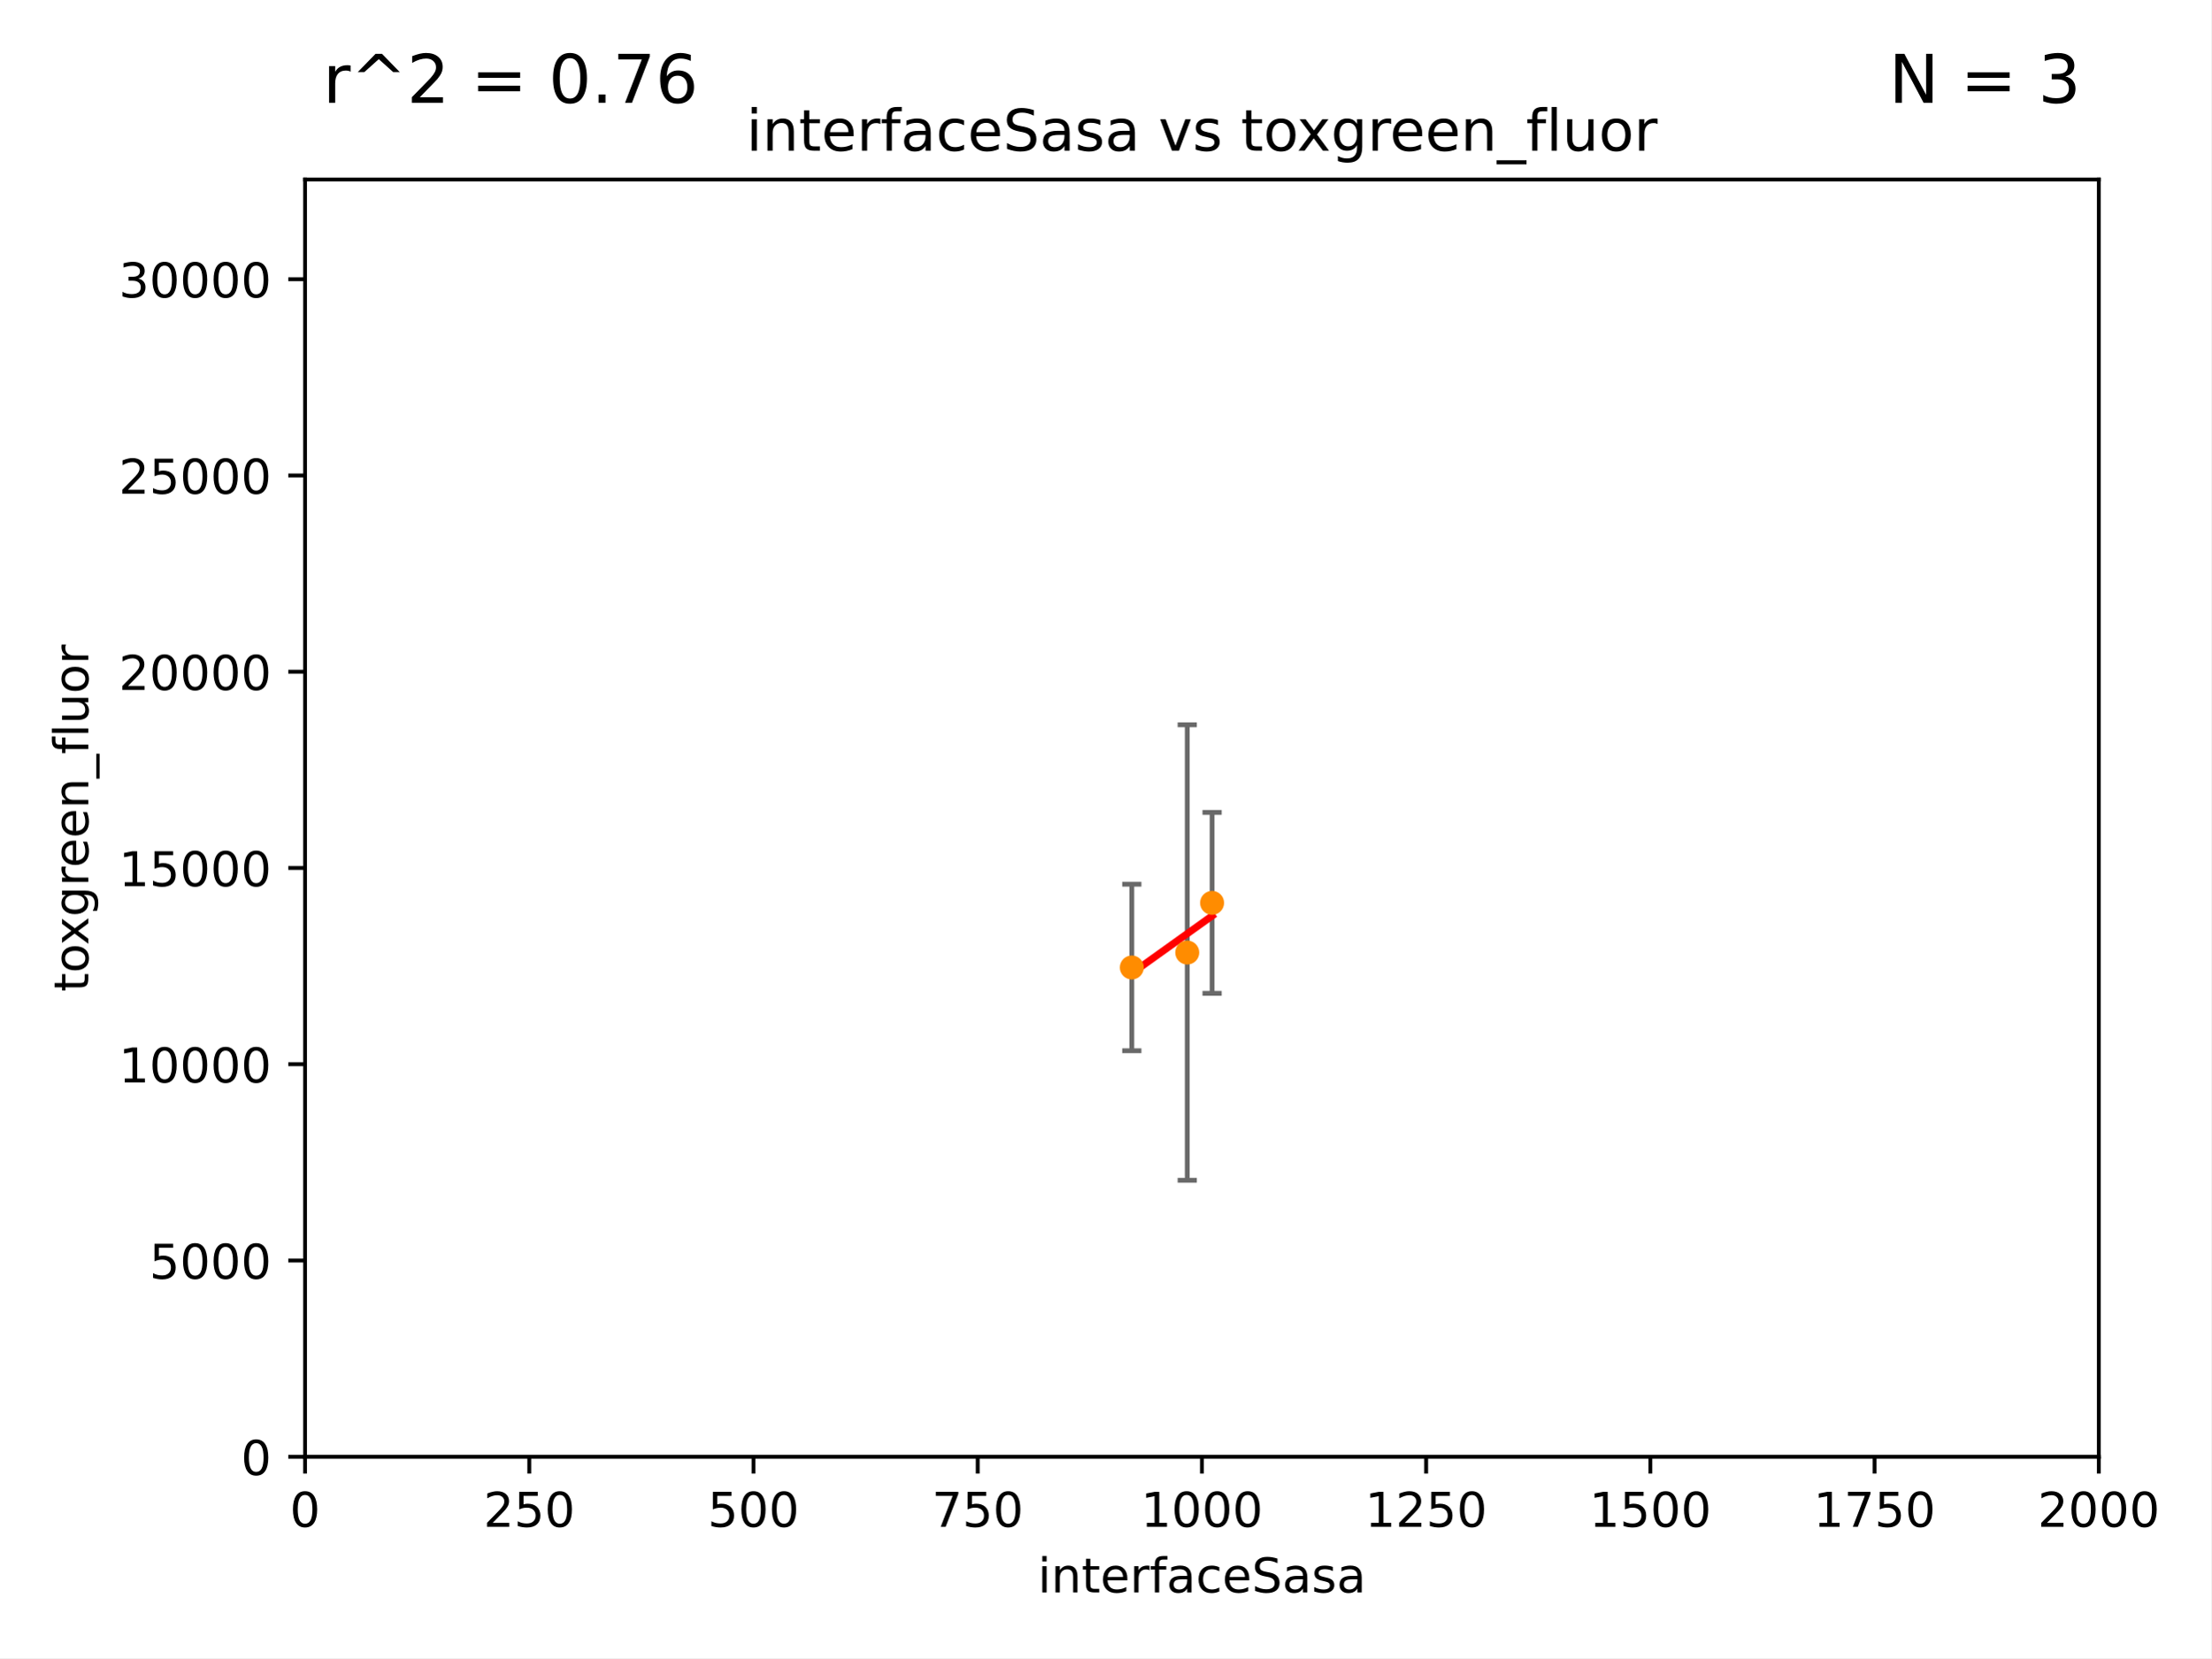
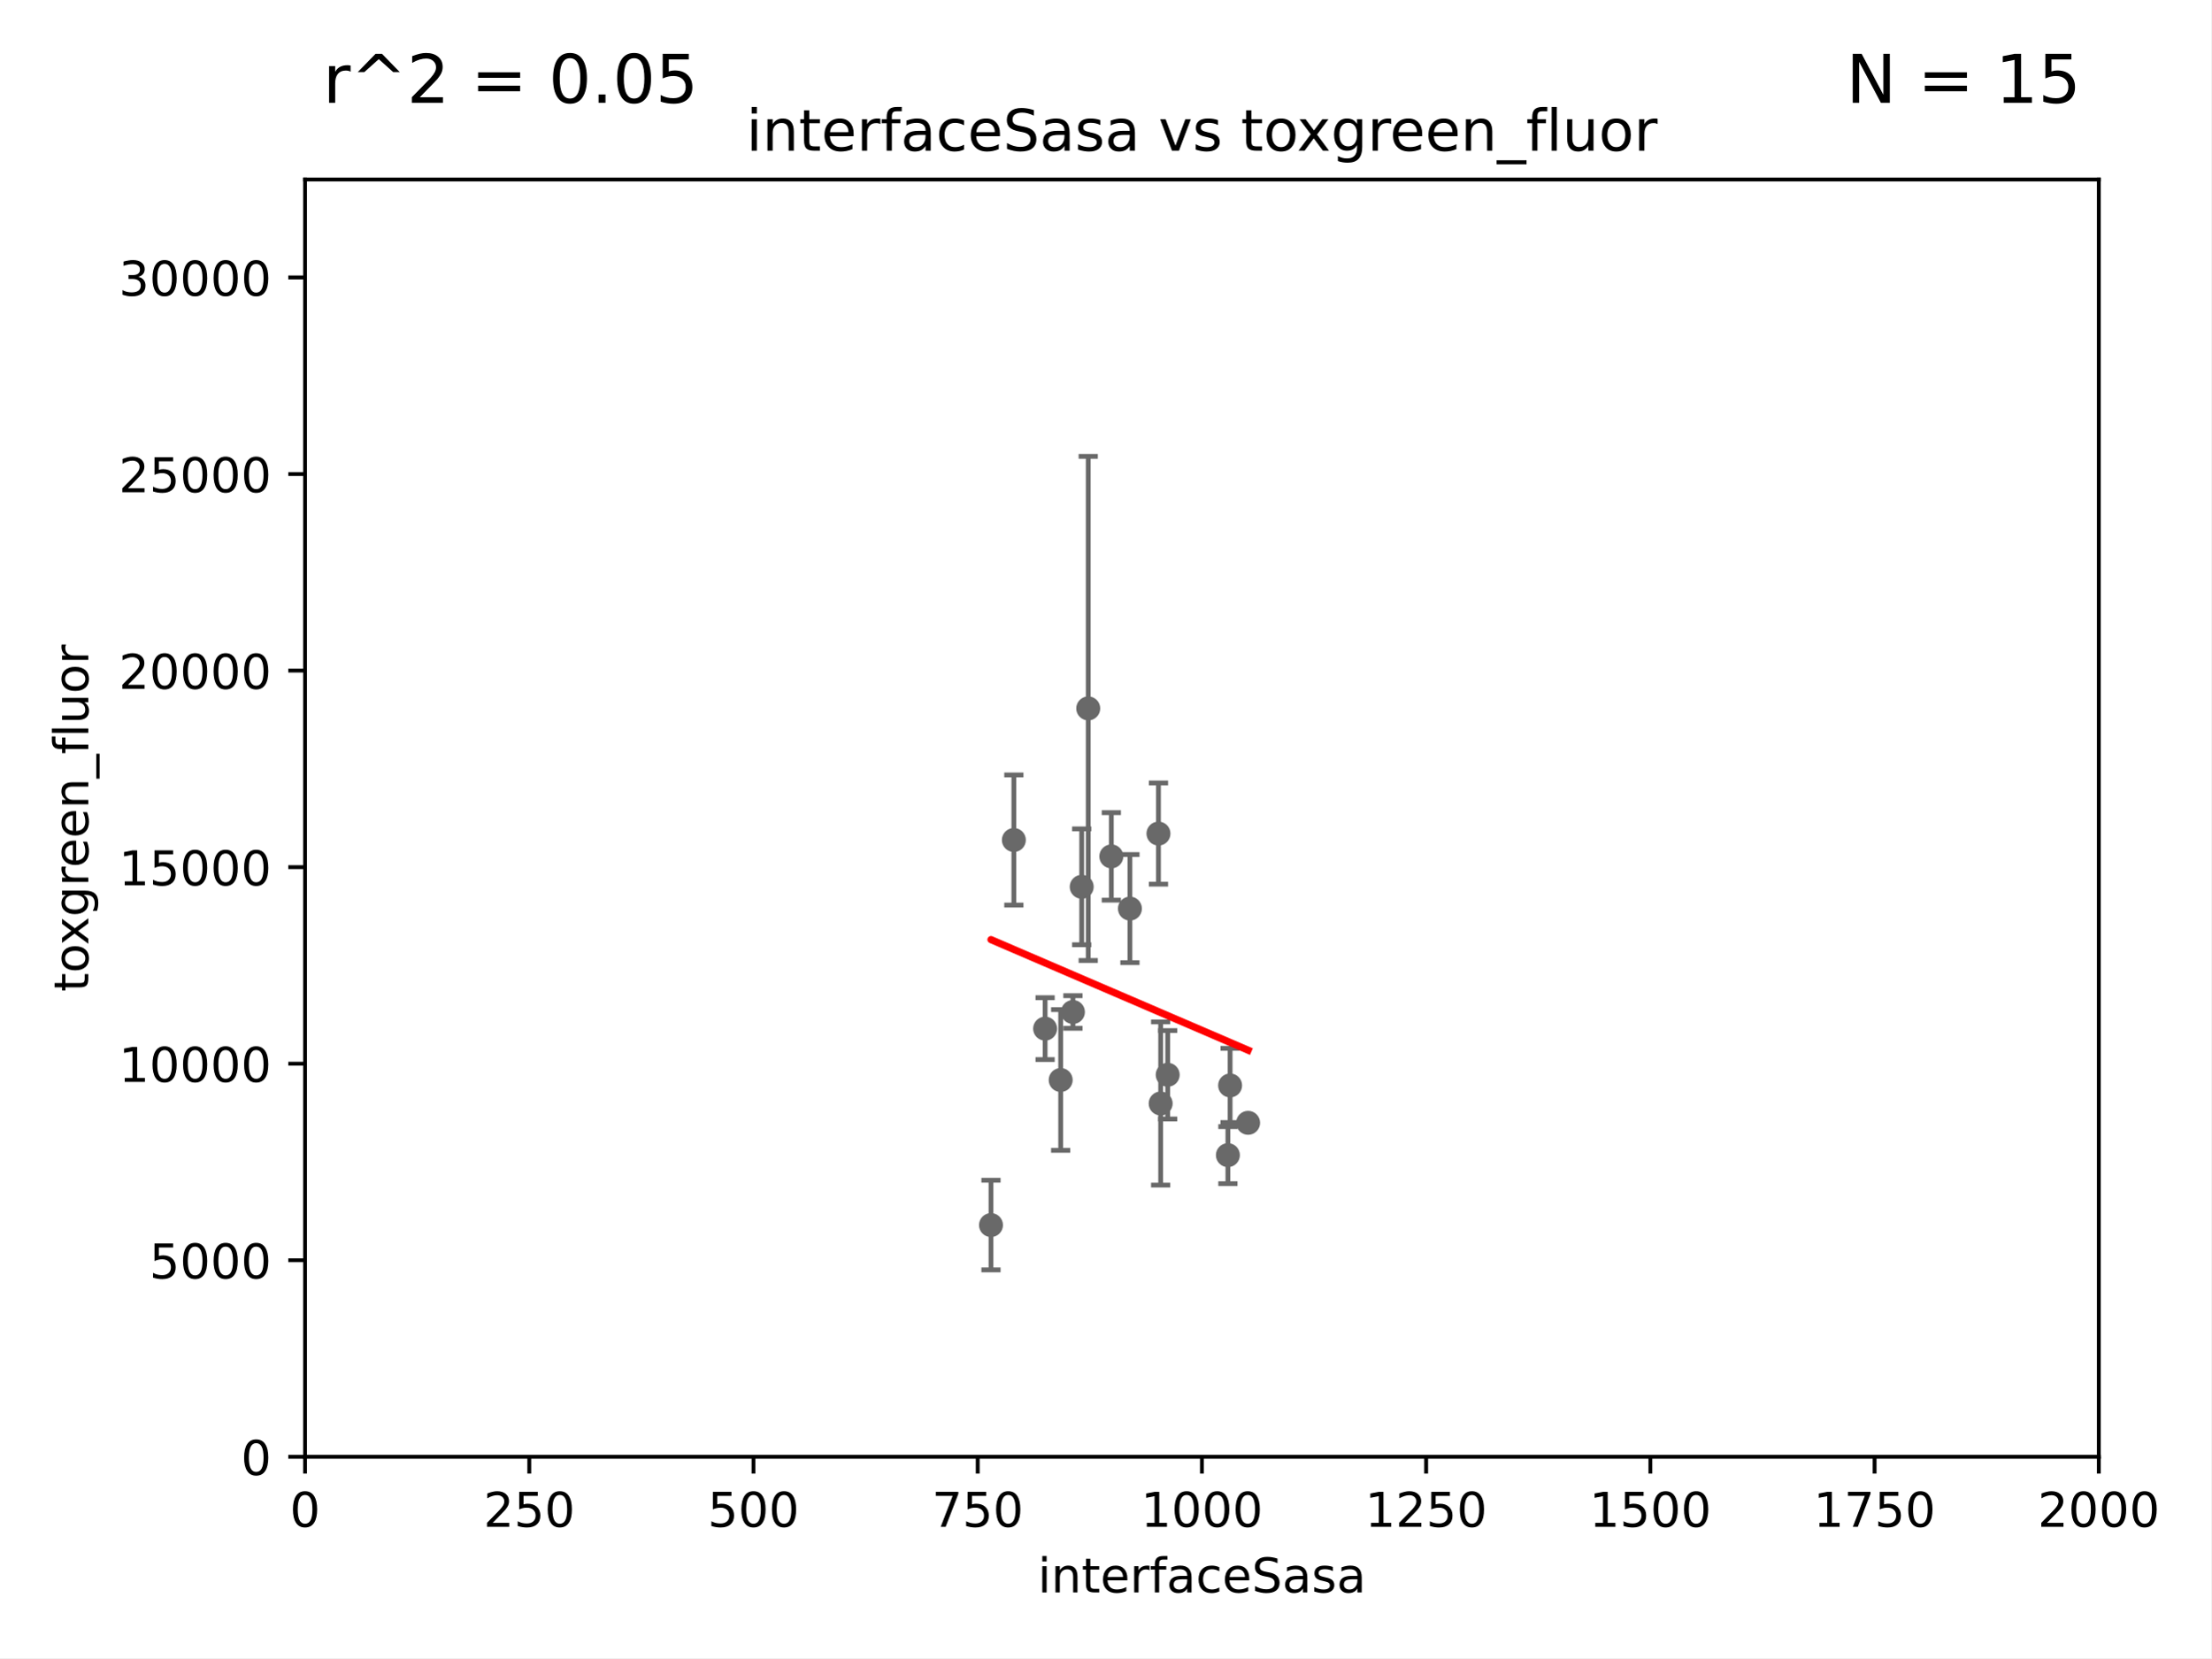
<svg xmlns="http://www.w3.org/2000/svg" xmlns:xlink="http://www.w3.org/1999/xlink" width="460.8pt" height="345.6pt" viewBox="0 0 460.8 345.6" version="1.1">
  <defs>
    <style type="text/css">*{stroke-linejoin: round; stroke-linecap: butt}</style>
  </defs>
  <g id="figure_1">
    <g id="patch_1">
      <path d="M 0 345.6  L 460.8 345.6  L 460.8 0  L 0 0  z " style="fill: #ffffff" />
    </g>
    <g id="axes_1">
      <g id="patch_2">
        <path d="M 63.571 303.64  L 437.4 303.64  L 437.4 37.411  L 63.571 37.411  z " style="fill: #ffffff" />
      </g>
      <g id="PathCollection_1">
        <defs>
-           <path id="mfcb3e32de2" d="M 0 1.118  C 0.297 1.118 0.581 1 0.791 0.791  C 1 0.581 1.118 0.297 1.118 0  C 1.118 -0.297 1 -0.581 0.791 -0.791  C 0.581 -1 0.297 -1.118 0 -1.118  C -0.297 -1.118 -0.581 -1 -0.791 -0.791  C -1 -0.581 -1.118 -0.297 -1.118 0  C -1.118 0.297 -1 0.581 -0.791 0.791  C -0.581 1 -0.297 1.118 0 1.118  z " style="stroke: #ff8c00" />
+           <path id="mabcf4d6fd7" d="M 0 1.118  C 0.297 1.118 0.581 1 0.791 0.791  C 1 0.581 1.118 0.297 1.118 0  C 1.118 -0.297 1 -0.581 0.791 -0.791  C 0.581 -1 0.297 -1.118 0 -1.118  C -0.297 -1.118 -0.581 -1 -0.791 -0.791  C -1 -0.581 -1.118 -0.297 -1.118 0  C -1.118 0.297 -1 0.581 -0.791 0.791  C -0.581 1 -0.297 1.118 0 1.118  z " style="stroke: #696969" />
        </defs>
-         <g clip-path="url(#pc0e31a2a3d)">
-           <use xlink:href="#mfcb3e32de2" x="252.601" y="188.186" style="fill: #ff8c00; stroke: #ff8c00" />
-           <use xlink:href="#mfcb3e32de2" x="235.873" y="201.654" style="fill: #ff8c00; stroke: #ff8c00" />
-           <use xlink:href="#mfcb3e32de2" x="247.424" y="198.54" style="fill: #ff8c00; stroke: #ff8c00" />
+         <g clip-path="url(#p87ef9374b9)">
+           <use xlink:href="#mabcf4d6fd7" x="260.108" y="234.031" style="fill: #696969; stroke: #696969" />
+           <use xlink:href="#mabcf4d6fd7" x="231.602" y="178.498" style="fill: #696969; stroke: #696969" />
+           <use xlink:href="#mabcf4d6fd7" x="225.43" y="184.838" style="fill: #696969; stroke: #696969" />
+           <use xlink:href="#mabcf4d6fd7" x="241.426" y="173.744" style="fill: #696969; stroke: #696969" />
+           <use xlink:href="#mabcf4d6fd7" x="226.79" y="147.654" style="fill: #696969; stroke: #696969" />
+           <use xlink:href="#mabcf4d6fd7" x="235.478" y="189.379" style="fill: #696969; stroke: #696969" />
+           <use xlink:href="#mabcf4d6fd7" x="255.897" y="240.767" style="fill: #696969; stroke: #696969" />
+           <use xlink:href="#mabcf4d6fd7" x="256.358" y="226.239" style="fill: #696969; stroke: #696969" />
+           <use xlink:href="#mabcf4d6fd7" x="217.804" y="214.4" style="fill: #696969; stroke: #696969" />
+           <use xlink:href="#mabcf4d6fd7" x="223.598" y="210.934" style="fill: #696969; stroke: #696969" />
+           <use xlink:href="#mabcf4d6fd7" x="211.29" y="175.082" style="fill: #696969; stroke: #696969" />
+           <use xlink:href="#mabcf4d6fd7" x="241.884" y="230.002" style="fill: #696969; stroke: #696969" />
+           <use xlink:href="#mabcf4d6fd7" x="221.047" y="225.105" style="fill: #696969; stroke: #696969" />
+           <use xlink:href="#mabcf4d6fd7" x="206.523" y="255.342" style="fill: #696969; stroke: #696969" />
+           <use xlink:href="#mabcf4d6fd7" x="243.351" y="224.019" style="fill: #696969; stroke: #696969" />
        </g>
      </g>
      <g id="matplotlib.axis_1">
        <g id="xtick_1">
          <g id="line2d_1">
            <defs>
-               <path id="m5343b40ef2" d="M 0 0  L 0 3.5  " style="stroke: #000000; stroke-width: 0.8" />
+               <path id="m2925cf6403" d="M 0 0  L 0 3.5  " style="stroke: #000000; stroke-width: 0.8" />
            </defs>
            <g>
-               <use xlink:href="#m5343b40ef2" x="63.571" y="303.64" style="stroke: #000000; stroke-width: 0.8" />
+               <use xlink:href="#m2925cf6403" x="63.571" y="303.64" style="stroke: #000000; stroke-width: 0.8" />
            </g>
          </g>
          <g id="text_1">
            <g transform="translate(60.39 318.2384)scale(0.1 -0.1)">
              <defs>
                <path id="DejaVuSans-30" d="M 2034 4250  Q 1547 4250 1301 3770  Q 1056 3291 1056 2328  Q 1056 1369 1301 889  Q 1547 409 2034 409  Q 2525 409 2770 889  Q 3016 1369 3016 2328  Q 3016 3291 2770 3770  Q 2525 4250 2034 4250  z M 2034 4750  Q 2819 4750 3233 4129  Q 3647 3509 3647 2328  Q 3647 1150 3233 529  Q 2819 -91 2034 -91  Q 1250 -91 836 529  Q 422 1150 422 2328  Q 422 3509 836 4129  Q 1250 4750 2034 4750  z " transform="scale(0.015625)" />
              </defs>
              <use xlink:href="#DejaVuSans-30" />
            </g>
          </g>
        </g>
        <g id="xtick_2">
          <g id="line2d_2">
            <g>
-               <use xlink:href="#m5343b40ef2" x="110.3" y="303.64" style="stroke: #000000; stroke-width: 0.8" />
+               <use xlink:href="#m2925cf6403" x="110.3" y="303.64" style="stroke: #000000; stroke-width: 0.8" />
            </g>
          </g>
          <g id="text_2">
            <g transform="translate(100.7561 318.2384)scale(0.1 -0.1)">
              <defs>
                <path id="DejaVuSans-32" d="M 1228 531  L 3431 531  L 3431 0  L 469 0  L 469 531  Q 828 903 1448 1529  Q 2069 2156 2228 2338  Q 2531 2678 2651 2914  Q 2772 3150 2772 3378  Q 2772 3750 2511 3984  Q 2250 4219 1831 4219  Q 1534 4219 1204 4116  Q 875 4013 500 3803  L 500 4441  Q 881 4594 1212 4672  Q 1544 4750 1819 4750  Q 2544 4750 2975 4387  Q 3406 4025 3406 3419  Q 3406 3131 3298 2873  Q 3191 2616 2906 2266  Q 2828 2175 2409 1742  Q 1991 1309 1228 531  z " transform="scale(0.015625)" />
                <path id="DejaVuSans-35" d="M 691 4666  L 3169 4666  L 3169 4134  L 1269 4134  L 1269 2991  Q 1406 3038 1543 3061  Q 1681 3084 1819 3084  Q 2600 3084 3056 2656  Q 3513 2228 3513 1497  Q 3513 744 3044 326  Q 2575 -91 1722 -91  Q 1428 -91 1123 -41  Q 819 9 494 109  L 494 744  Q 775 591 1075 516  Q 1375 441 1709 441  Q 2250 441 2565 725  Q 2881 1009 2881 1497  Q 2881 1984 2565 2268  Q 2250 2553 1709 2553  Q 1456 2553 1204 2497  Q 953 2441 691 2322  L 691 4666  z " transform="scale(0.015625)" />
              </defs>
              <use xlink:href="#DejaVuSans-32" />
              <use xlink:href="#DejaVuSans-35" x="63.623" />
              <use xlink:href="#DejaVuSans-30" x="127.246" />
            </g>
          </g>
        </g>
        <g id="xtick_3">
          <g id="line2d_3">
            <g>
-               <use xlink:href="#m5343b40ef2" x="157.028" y="303.64" style="stroke: #000000; stroke-width: 0.8" />
+               <use xlink:href="#m2925cf6403" x="157.028" y="303.64" style="stroke: #000000; stroke-width: 0.8" />
            </g>
          </g>
          <g id="text_3">
            <g transform="translate(147.4847 318.2384)scale(0.1 -0.1)">
              <use xlink:href="#DejaVuSans-35" />
              <use xlink:href="#DejaVuSans-30" x="63.623" />
              <use xlink:href="#DejaVuSans-30" x="127.246" />
            </g>
          </g>
        </g>
        <g id="xtick_4">
          <g id="line2d_4">
            <g>
-               <use xlink:href="#m5343b40ef2" x="203.757" y="303.64" style="stroke: #000000; stroke-width: 0.8" />
+               <use xlink:href="#m2925cf6403" x="203.757" y="303.64" style="stroke: #000000; stroke-width: 0.8" />
            </g>
          </g>
          <g id="text_4">
            <g transform="translate(194.2133 318.2384)scale(0.1 -0.1)">
              <defs>
                <path id="DejaVuSans-37" d="M 525 4666  L 3525 4666  L 3525 4397  L 1831 0  L 1172 0  L 2766 4134  L 525 4134  L 525 4666  z " transform="scale(0.015625)" />
              </defs>
              <use xlink:href="#DejaVuSans-37" />
              <use xlink:href="#DejaVuSans-35" x="63.623" />
              <use xlink:href="#DejaVuSans-30" x="127.246" />
            </g>
          </g>
        </g>
        <g id="xtick_5">
          <g id="line2d_5">
            <g>
-               <use xlink:href="#m5343b40ef2" x="250.486" y="303.64" style="stroke: #000000; stroke-width: 0.8" />
+               <use xlink:href="#m2925cf6403" x="250.486" y="303.64" style="stroke: #000000; stroke-width: 0.8" />
            </g>
          </g>
          <g id="text_5">
            <g transform="translate(237.7606 318.2384)scale(0.1 -0.1)">
              <defs>
                <path id="DejaVuSans-31" d="M 794 531  L 1825 531  L 1825 4091  L 703 3866  L 703 4441  L 1819 4666  L 2450 4666  L 2450 531  L 3481 531  L 3481 0  L 794 0  L 794 531  z " transform="scale(0.015625)" />
              </defs>
              <use xlink:href="#DejaVuSans-31" />
              <use xlink:href="#DejaVuSans-30" x="63.623" />
              <use xlink:href="#DejaVuSans-30" x="127.246" />
              <use xlink:href="#DejaVuSans-30" x="190.869" />
            </g>
          </g>
        </g>
        <g id="xtick_6">
          <g id="line2d_6">
            <g>
-               <use xlink:href="#m5343b40ef2" x="297.214" y="303.64" style="stroke: #000000; stroke-width: 0.8" />
+               <use xlink:href="#m2925cf6403" x="297.214" y="303.64" style="stroke: #000000; stroke-width: 0.8" />
            </g>
          </g>
          <g id="text_6">
            <g transform="translate(284.4892 318.2384)scale(0.1 -0.1)">
              <use xlink:href="#DejaVuSans-31" />
              <use xlink:href="#DejaVuSans-32" x="63.623" />
              <use xlink:href="#DejaVuSans-35" x="127.246" />
              <use xlink:href="#DejaVuSans-30" x="190.869" />
            </g>
          </g>
        </g>
        <g id="xtick_7">
          <g id="line2d_7">
            <g>
-               <use xlink:href="#m5343b40ef2" x="343.943" y="303.64" style="stroke: #000000; stroke-width: 0.8" />
+               <use xlink:href="#m2925cf6403" x="343.943" y="303.64" style="stroke: #000000; stroke-width: 0.8" />
            </g>
          </g>
          <g id="text_7">
            <g transform="translate(331.2178 318.2384)scale(0.1 -0.1)">
              <use xlink:href="#DejaVuSans-31" />
              <use xlink:href="#DejaVuSans-35" x="63.623" />
              <use xlink:href="#DejaVuSans-30" x="127.246" />
              <use xlink:href="#DejaVuSans-30" x="190.869" />
            </g>
          </g>
        </g>
        <g id="xtick_8">
          <g id="line2d_8">
            <g>
-               <use xlink:href="#m5343b40ef2" x="390.671" y="303.64" style="stroke: #000000; stroke-width: 0.8" />
+               <use xlink:href="#m2925cf6403" x="390.671" y="303.64" style="stroke: #000000; stroke-width: 0.8" />
            </g>
          </g>
          <g id="text_8">
            <g transform="translate(377.9464 318.2384)scale(0.1 -0.1)">
              <use xlink:href="#DejaVuSans-31" />
              <use xlink:href="#DejaVuSans-37" x="63.623" />
              <use xlink:href="#DejaVuSans-35" x="127.246" />
              <use xlink:href="#DejaVuSans-30" x="190.869" />
            </g>
          </g>
        </g>
        <g id="xtick_9">
          <g id="line2d_9">
            <g>
-               <use xlink:href="#m5343b40ef2" x="437.4" y="303.64" style="stroke: #000000; stroke-width: 0.8" />
+               <use xlink:href="#m2925cf6403" x="437.4" y="303.64" style="stroke: #000000; stroke-width: 0.8" />
            </g>
          </g>
          <g id="text_9">
            <g transform="translate(424.675 318.2384)scale(0.1 -0.1)">
              <use xlink:href="#DejaVuSans-32" />
              <use xlink:href="#DejaVuSans-30" x="63.623" />
              <use xlink:href="#DejaVuSans-30" x="127.246" />
              <use xlink:href="#DejaVuSans-30" x="190.869" />
            </g>
          </g>
        </g>
        <g id="text_10">
          <g transform="translate(216.2786 331.9166)scale(0.1 -0.1)">
            <defs>
              <path id="DejaVuSans-69" d="M 603 3500  L 1178 3500  L 1178 0  L 603 0  L 603 3500  z M 603 4863  L 1178 4863  L 1178 4134  L 603 4134  L 603 4863  z " transform="scale(0.015625)" />
              <path id="DejaVuSans-6e" d="M 3513 2113  L 3513 0  L 2938 0  L 2938 2094  Q 2938 2591 2744 2837  Q 2550 3084 2163 3084  Q 1697 3084 1428 2787  Q 1159 2491 1159 1978  L 1159 0  L 581 0  L 581 3500  L 1159 3500  L 1159 2956  Q 1366 3272 1645 3428  Q 1925 3584 2291 3584  Q 2894 3584 3203 3211  Q 3513 2838 3513 2113  z " transform="scale(0.015625)" />
              <path id="DejaVuSans-74" d="M 1172 4494  L 1172 3500  L 2356 3500  L 2356 3053  L 1172 3053  L 1172 1153  Q 1172 725 1289 603  Q 1406 481 1766 481  L 2356 481  L 2356 0  L 1766 0  Q 1100 0 847 248  Q 594 497 594 1153  L 594 3053  L 172 3053  L 172 3500  L 594 3500  L 594 4494  L 1172 4494  z " transform="scale(0.015625)" />
              <path id="DejaVuSans-65" d="M 3597 1894  L 3597 1613  L 953 1613  Q 991 1019 1311 708  Q 1631 397 2203 397  Q 2534 397 2845 478  Q 3156 559 3463 722  L 3463 178  Q 3153 47 2828 -22  Q 2503 -91 2169 -91  Q 1331 -91 842 396  Q 353 884 353 1716  Q 353 2575 817 3079  Q 1281 3584 2069 3584  Q 2775 3584 3186 3129  Q 3597 2675 3597 1894  z M 3022 2063  Q 3016 2534 2758 2815  Q 2500 3097 2075 3097  Q 1594 3097 1305 2825  Q 1016 2553 972 2059  L 3022 2063  z " transform="scale(0.015625)" />
              <path id="DejaVuSans-72" d="M 2631 2963  Q 2534 3019 2420 3045  Q 2306 3072 2169 3072  Q 1681 3072 1420 2755  Q 1159 2438 1159 1844  L 1159 0  L 581 0  L 581 3500  L 1159 3500  L 1159 2956  Q 1341 3275 1631 3429  Q 1922 3584 2338 3584  Q 2397 3584 2469 3576  Q 2541 3569 2628 3553  L 2631 2963  z " transform="scale(0.015625)" />
              <path id="DejaVuSans-66" d="M 2375 4863  L 2375 4384  L 1825 4384  Q 1516 4384 1395 4259  Q 1275 4134 1275 3809  L 1275 3500  L 2222 3500  L 2222 3053  L 1275 3053  L 1275 0  L 697 0  L 697 3053  L 147 3053  L 147 3500  L 697 3500  L 697 3744  Q 697 4328 969 4595  Q 1241 4863 1831 4863  L 2375 4863  z " transform="scale(0.015625)" />
              <path id="DejaVuSans-61" d="M 2194 1759  Q 1497 1759 1228 1600  Q 959 1441 959 1056  Q 959 750 1161 570  Q 1363 391 1709 391  Q 2188 391 2477 730  Q 2766 1069 2766 1631  L 2766 1759  L 2194 1759  z M 3341 1997  L 3341 0  L 2766 0  L 2766 531  Q 2569 213 2275 61  Q 1981 -91 1556 -91  Q 1019 -91 701 211  Q 384 513 384 1019  Q 384 1609 779 1909  Q 1175 2209 1959 2209  L 2766 2209  L 2766 2266  Q 2766 2663 2505 2880  Q 2244 3097 1772 3097  Q 1472 3097 1187 3025  Q 903 2953 641 2809  L 641 3341  Q 956 3463 1253 3523  Q 1550 3584 1831 3584  Q 2591 3584 2966 3190  Q 3341 2797 3341 1997  z " transform="scale(0.015625)" />
              <path id="DejaVuSans-63" d="M 3122 3366  L 3122 2828  Q 2878 2963 2633 3030  Q 2388 3097 2138 3097  Q 1578 3097 1268 2742  Q 959 2388 959 1747  Q 959 1106 1268 751  Q 1578 397 2138 397  Q 2388 397 2633 464  Q 2878 531 3122 666  L 3122 134  Q 2881 22 2623 -34  Q 2366 -91 2075 -91  Q 1284 -91 818 406  Q 353 903 353 1747  Q 353 2603 823 3093  Q 1294 3584 2113 3584  Q 2378 3584 2631 3529  Q 2884 3475 3122 3366  z " transform="scale(0.015625)" />
              <path id="DejaVuSans-53" d="M 3425 4513  L 3425 3897  Q 3066 4069 2747 4153  Q 2428 4238 2131 4238  Q 1616 4238 1336 4038  Q 1056 3838 1056 3469  Q 1056 3159 1242 3001  Q 1428 2844 1947 2747  L 2328 2669  Q 3034 2534 3370 2195  Q 3706 1856 3706 1288  Q 3706 609 3251 259  Q 2797 -91 1919 -91  Q 1588 -91 1214 -16  Q 841 59 441 206  L 441 856  Q 825 641 1194 531  Q 1563 422 1919 422  Q 2459 422 2753 634  Q 3047 847 3047 1241  Q 3047 1584 2836 1778  Q 2625 1972 2144 2069  L 1759 2144  Q 1053 2284 737 2584  Q 422 2884 422 3419  Q 422 4038 858 4394  Q 1294 4750 2059 4750  Q 2388 4750 2728 4690  Q 3069 4631 3425 4513  z " transform="scale(0.015625)" />
              <path id="DejaVuSans-73" d="M 2834 3397  L 2834 2853  Q 2591 2978 2328 3040  Q 2066 3103 1784 3103  Q 1356 3103 1142 2972  Q 928 2841 928 2578  Q 928 2378 1081 2264  Q 1234 2150 1697 2047  L 1894 2003  Q 2506 1872 2764 1633  Q 3022 1394 3022 966  Q 3022 478 2636 193  Q 2250 -91 1575 -91  Q 1294 -91 989 -36  Q 684 19 347 128  L 347 722  Q 666 556 975 473  Q 1284 391 1588 391  Q 1994 391 2212 530  Q 2431 669 2431 922  Q 2431 1156 2273 1281  Q 2116 1406 1581 1522  L 1381 1569  Q 847 1681 609 1914  Q 372 2147 372 2553  Q 372 3047 722 3315  Q 1072 3584 1716 3584  Q 2034 3584 2315 3537  Q 2597 3491 2834 3397  z " transform="scale(0.015625)" />
            </defs>
            <use xlink:href="#DejaVuSans-69" />
            <use xlink:href="#DejaVuSans-6e" x="27.783" />
            <use xlink:href="#DejaVuSans-74" x="91.162" />
            <use xlink:href="#DejaVuSans-65" x="130.371" />
            <use xlink:href="#DejaVuSans-72" x="191.895" />
            <use xlink:href="#DejaVuSans-66" x="233.008" />
            <use xlink:href="#DejaVuSans-61" x="268.213" />
            <use xlink:href="#DejaVuSans-63" x="329.492" />
            <use xlink:href="#DejaVuSans-65" x="384.473" />
            <use xlink:href="#DejaVuSans-53" x="445.996" />
            <use xlink:href="#DejaVuSans-61" x="509.473" />
            <use xlink:href="#DejaVuSans-73" x="570.752" />
            <use xlink:href="#DejaVuSans-61" x="622.852" />
          </g>
        </g>
      </g>
      <g id="matplotlib.axis_2">
        <g id="ytick_1">
          <g id="line2d_10">
            <defs>
-               <path id="mfd5be70a8e" d="M 0 0  L -3.5 0  " style="stroke: #000000; stroke-width: 0.8" />
+               <path id="m627addbe2b" d="M 0 0  L -3.5 0  " style="stroke: #000000; stroke-width: 0.8" />
            </defs>
            <g>
-               <use xlink:href="#mfd5be70a8e" x="63.571" y="303.64" style="stroke: #000000; stroke-width: 0.8" />
+               <use xlink:href="#m627addbe2b" x="63.571" y="303.64" style="stroke: #000000; stroke-width: 0.8" />
            </g>
          </g>
          <g id="text_11">
            <g transform="translate(50.20875 307.4392)scale(0.1 -0.1)">
              <use xlink:href="#DejaVuSans-30" />
            </g>
          </g>
        </g>
        <g id="ytick_2">
          <g id="line2d_11">
            <g>
-               <use xlink:href="#mfd5be70a8e" x="63.571" y="262.731" style="stroke: #000000; stroke-width: 0.8" />
+               <use xlink:href="#m627addbe2b" x="63.571" y="262.671" style="stroke: #000000; stroke-width: 0.8" />
            </g>
          </g>
          <g id="text_12">
-             <g transform="translate(31.12125 266.5302)scale(0.1 -0.1)">
+             <g transform="translate(31.12125 266.4705)scale(0.1 -0.1)">
              <use xlink:href="#DejaVuSans-35" />
              <use xlink:href="#DejaVuSans-30" x="63.623" />
              <use xlink:href="#DejaVuSans-30" x="127.246" />
              <use xlink:href="#DejaVuSans-30" x="190.869" />
            </g>
          </g>
        </g>
        <g id="ytick_3">
          <g id="line2d_12">
            <g>
-               <use xlink:href="#mfd5be70a8e" x="63.571" y="221.822" style="stroke: #000000; stroke-width: 0.8" />
+               <use xlink:href="#m627addbe2b" x="63.571" y="221.703" style="stroke: #000000; stroke-width: 0.8" />
            </g>
          </g>
          <g id="text_13">
-             <g transform="translate(24.75875 225.6212)scale(0.1 -0.1)">
+             <g transform="translate(24.75875 225.5019)scale(0.1 -0.1)">
              <use xlink:href="#DejaVuSans-31" />
              <use xlink:href="#DejaVuSans-30" x="63.623" />
              <use xlink:href="#DejaVuSans-30" x="127.246" />
              <use xlink:href="#DejaVuSans-30" x="190.869" />
              <use xlink:href="#DejaVuSans-30" x="254.492" />
            </g>
          </g>
        </g>
        <g id="ytick_4">
          <g id="line2d_13">
            <g>
-               <use xlink:href="#mfd5be70a8e" x="63.571" y="180.913" style="stroke: #000000; stroke-width: 0.8" />
+               <use xlink:href="#m627addbe2b" x="63.571" y="180.734" style="stroke: #000000; stroke-width: 0.8" />
            </g>
          </g>
          <g id="text_14">
-             <g transform="translate(24.75875 184.7122)scale(0.1 -0.1)">
+             <g transform="translate(24.75875 184.5332)scale(0.1 -0.1)">
              <use xlink:href="#DejaVuSans-31" />
              <use xlink:href="#DejaVuSans-35" x="63.623" />
              <use xlink:href="#DejaVuSans-30" x="127.246" />
              <use xlink:href="#DejaVuSans-30" x="190.869" />
              <use xlink:href="#DejaVuSans-30" x="254.492" />
            </g>
          </g>
        </g>
        <g id="ytick_5">
          <g id="line2d_14">
            <g>
-               <use xlink:href="#mfd5be70a8e" x="63.571" y="140.004" style="stroke: #000000; stroke-width: 0.8" />
+               <use xlink:href="#m627addbe2b" x="63.571" y="139.765" style="stroke: #000000; stroke-width: 0.8" />
            </g>
          </g>
          <g id="text_15">
-             <g transform="translate(24.75875 143.8032)scale(0.1 -0.1)">
+             <g transform="translate(24.75875 143.5645)scale(0.1 -0.1)">
              <use xlink:href="#DejaVuSans-32" />
              <use xlink:href="#DejaVuSans-30" x="63.623" />
              <use xlink:href="#DejaVuSans-30" x="127.246" />
              <use xlink:href="#DejaVuSans-30" x="190.869" />
              <use xlink:href="#DejaVuSans-30" x="254.492" />
            </g>
          </g>
        </g>
        <g id="ytick_6">
          <g id="line2d_15">
            <g>
-               <use xlink:href="#mfd5be70a8e" x="63.571" y="99.095" style="stroke: #000000; stroke-width: 0.8" />
+               <use xlink:href="#m627addbe2b" x="63.571" y="98.797" style="stroke: #000000; stroke-width: 0.8" />
            </g>
          </g>
          <g id="text_16">
-             <g transform="translate(24.75875 102.8943)scale(0.1 -0.1)">
+             <g transform="translate(24.75875 102.5959)scale(0.1 -0.1)">
              <use xlink:href="#DejaVuSans-32" />
              <use xlink:href="#DejaVuSans-35" x="63.623" />
              <use xlink:href="#DejaVuSans-30" x="127.246" />
              <use xlink:href="#DejaVuSans-30" x="190.869" />
              <use xlink:href="#DejaVuSans-30" x="254.492" />
            </g>
          </g>
        </g>
        <g id="ytick_7">
          <g id="line2d_16">
            <g>
-               <use xlink:href="#mfd5be70a8e" x="63.571" y="58.186" style="stroke: #000000; stroke-width: 0.8" />
+               <use xlink:href="#m627addbe2b" x="63.571" y="57.828" style="stroke: #000000; stroke-width: 0.8" />
            </g>
          </g>
          <g id="text_17">
-             <g transform="translate(24.75875 61.98526)scale(0.1 -0.1)">
+             <g transform="translate(24.75875 61.6272)scale(0.1 -0.1)">
              <defs>
                <path id="DejaVuSans-33" d="M 2597 2516  Q 3050 2419 3304 2112  Q 3559 1806 3559 1356  Q 3559 666 3084 287  Q 2609 -91 1734 -91  Q 1441 -91 1130 -33  Q 819 25 488 141  L 488 750  Q 750 597 1062 519  Q 1375 441 1716 441  Q 2309 441 2620 675  Q 2931 909 2931 1356  Q 2931 1769 2642 2001  Q 2353 2234 1838 2234  L 1294 2234  L 1294 2753  L 1863 2753  Q 2328 2753 2575 2939  Q 2822 3125 2822 3475  Q 2822 3834 2567 4026  Q 2313 4219 1838 4219  Q 1578 4219 1281 4162  Q 984 4106 628 3988  L 628 4550  Q 988 4650 1302 4700  Q 1616 4750 1894 4750  Q 2613 4750 3031 4423  Q 3450 4097 3450 3541  Q 3450 3153 3228 2886  Q 3006 2619 2597 2516  z " transform="scale(0.015625)" />
              </defs>
              <use xlink:href="#DejaVuSans-33" />
              <use xlink:href="#DejaVuSans-30" x="63.623" />
              <use xlink:href="#DejaVuSans-30" x="127.246" />
              <use xlink:href="#DejaVuSans-30" x="190.869" />
              <use xlink:href="#DejaVuSans-30" x="254.492" />
            </g>
          </g>
        </g>
        <g id="text_18">
          <g transform="translate(18.40094 206.7201)rotate(-90)scale(0.1 -0.1)">
            <defs>
              <path id="DejaVuSans-6f" d="M 1959 3097  Q 1497 3097 1228 2736  Q 959 2375 959 1747  Q 959 1119 1226 758  Q 1494 397 1959 397  Q 2419 397 2687 759  Q 2956 1122 2956 1747  Q 2956 2369 2687 2733  Q 2419 3097 1959 3097  z M 1959 3584  Q 2709 3584 3137 3096  Q 3566 2609 3566 1747  Q 3566 888 3137 398  Q 2709 -91 1959 -91  Q 1206 -91 779 398  Q 353 888 353 1747  Q 353 2609 779 3096  Q 1206 3584 1959 3584  z " transform="scale(0.015625)" />
              <path id="DejaVuSans-78" d="M 3513 3500  L 2247 1797  L 3578 0  L 2900 0  L 1881 1375  L 863 0  L 184 0  L 1544 1831  L 300 3500  L 978 3500  L 1906 2253  L 2834 3500  L 3513 3500  z " transform="scale(0.015625)" />
              <path id="DejaVuSans-67" d="M 2906 1791  Q 2906 2416 2648 2759  Q 2391 3103 1925 3103  Q 1463 3103 1205 2759  Q 947 2416 947 1791  Q 947 1169 1205 825  Q 1463 481 1925 481  Q 2391 481 2648 825  Q 2906 1169 2906 1791  z M 3481 434  Q 3481 -459 3084 -895  Q 2688 -1331 1869 -1331  Q 1566 -1331 1297 -1286  Q 1028 -1241 775 -1147  L 775 -588  Q 1028 -725 1275 -790  Q 1522 -856 1778 -856  Q 2344 -856 2625 -561  Q 2906 -266 2906 331  L 2906 616  Q 2728 306 2450 153  Q 2172 0 1784 0  Q 1141 0 747 490  Q 353 981 353 1791  Q 353 2603 747 3093  Q 1141 3584 1784 3584  Q 2172 3584 2450 3431  Q 2728 3278 2906 2969  L 2906 3500  L 3481 3500  L 3481 434  z " transform="scale(0.015625)" />
              <path id="DejaVuSans-5f" d="M 3263 -1063  L 3263 -1509  L -63 -1509  L -63 -1063  L 3263 -1063  z " transform="scale(0.015625)" />
              <path id="DejaVuSans-6c" d="M 603 4863  L 1178 4863  L 1178 0  L 603 0  L 603 4863  z " transform="scale(0.015625)" />
              <path id="DejaVuSans-75" d="M 544 1381  L 544 3500  L 1119 3500  L 1119 1403  Q 1119 906 1312 657  Q 1506 409 1894 409  Q 2359 409 2629 706  Q 2900 1003 2900 1516  L 2900 3500  L 3475 3500  L 3475 0  L 2900 0  L 2900 538  Q 2691 219 2414 64  Q 2138 -91 1772 -91  Q 1169 -91 856 284  Q 544 659 544 1381  z M 1991 3584  L 1991 3584  z " transform="scale(0.015625)" />
            </defs>
            <use xlink:href="#DejaVuSans-74" />
            <use xlink:href="#DejaVuSans-6f" x="39.209" />
            <use xlink:href="#DejaVuSans-78" x="97.266" />
            <use xlink:href="#DejaVuSans-67" x="156.445" />
            <use xlink:href="#DejaVuSans-72" x="219.922" />
            <use xlink:href="#DejaVuSans-65" x="258.785" />
            <use xlink:href="#DejaVuSans-65" x="320.309" />
            <use xlink:href="#DejaVuSans-6e" x="381.832" />
            <use xlink:href="#DejaVuSans-5f" x="445.211" />
            <use xlink:href="#DejaVuSans-66" x="495.211" />
            <use xlink:href="#DejaVuSans-6c" x="530.416" />
            <use xlink:href="#DejaVuSans-75" x="558.199" />
            <use xlink:href="#DejaVuSans-6f" x="621.578" />
            <use xlink:href="#DejaVuSans-72" x="682.76" />
          </g>
        </g>
      </g>
      <g id="LineCollection_1">
-         <path d="M 252.601 207.04  L 252.601 169.332  " clip-path="url(#pc0e31a2a3d)" style="fill: none; stroke: #696969" />
-         <path d="M 235.873 219.003  L 235.873 184.305  " clip-path="url(#pc0e31a2a3d)" style="fill: none; stroke: #696969" />
-         <path d="M 247.424 246.011  L 247.424 151.069  " clip-path="url(#pc0e31a2a3d)" style="fill: none; stroke: #696969" />
+         <path d="M 260.108 234.487  L 260.108 233.575  " clip-path="url(#p87ef9374b9)" style="fill: none; stroke: #696969" />
+         <path d="M 231.602 187.618  L 231.602 169.378  " clip-path="url(#p87ef9374b9)" style="fill: none; stroke: #696969" />
+         <path d="M 225.43 196.915  L 225.43 172.761  " clip-path="url(#p87ef9374b9)" style="fill: none; stroke: #696969" />
+         <path d="M 241.426 184.293  L 241.426 163.196  " clip-path="url(#p87ef9374b9)" style="fill: none; stroke: #696969" />
+         <path d="M 226.79 200.195  L 226.79 95.112  " clip-path="url(#p87ef9374b9)" style="fill: none; stroke: #696969" />
+         <path d="M 235.478 200.648  L 235.478 178.109  " clip-path="url(#p87ef9374b9)" style="fill: none; stroke: #696969" />
+         <path d="M 255.897 246.711  L 255.897 234.822  " clip-path="url(#p87ef9374b9)" style="fill: none; stroke: #696969" />
+         <path d="M 256.358 233.971  L 256.358 218.507  " clip-path="url(#p87ef9374b9)" style="fill: none; stroke: #696969" />
+         <path d="M 217.804 220.849  L 217.804 207.95  " clip-path="url(#p87ef9374b9)" style="fill: none; stroke: #696969" />
+         <path d="M 223.598 214.337  L 223.598 207.532  " clip-path="url(#p87ef9374b9)" style="fill: none; stroke: #696969" />
+         <path d="M 211.29 188.647  L 211.29 161.516  " clip-path="url(#p87ef9374b9)" style="fill: none; stroke: #696969" />
+         <path d="M 241.884 247.011  L 241.884 212.993  " clip-path="url(#p87ef9374b9)" style="fill: none; stroke: #696969" />
+         <path d="M 221.047 239.773  L 221.047 210.436  " clip-path="url(#p87ef9374b9)" style="fill: none; stroke: #696969" />
+         <path d="M 206.523 264.682  L 206.523 246.003  " clip-path="url(#p87ef9374b9)" style="fill: none; stroke: #696969" />
+         <path d="M 243.351 233.239  L 243.351 214.798  " clip-path="url(#p87ef9374b9)" style="fill: none; stroke: #696969" />
      </g>
      <g id="line2d_17">
        <defs>
-           <path id="m138a0c53ff" d="M 2 0  L -2 -0  " style="stroke: #696969" />
+           <path id="m9244218d59" d="M 2 0  L -2 -0  " style="stroke: #696969" />
        </defs>
-         <g clip-path="url(#pc0e31a2a3d)">
-           <use xlink:href="#m138a0c53ff" x="252.601" y="207.04" style="fill: #696969; stroke: #696969" />
-           <use xlink:href="#m138a0c53ff" x="235.873" y="219.003" style="fill: #696969; stroke: #696969" />
-           <use xlink:href="#m138a0c53ff" x="247.424" y="246.011" style="fill: #696969; stroke: #696969" />
+         <g clip-path="url(#p87ef9374b9)">
+           <use xlink:href="#m9244218d59" x="260.108" y="234.487" style="fill: #696969; stroke: #696969" />
+           <use xlink:href="#m9244218d59" x="231.602" y="187.618" style="fill: #696969; stroke: #696969" />
+           <use xlink:href="#m9244218d59" x="225.43" y="196.915" style="fill: #696969; stroke: #696969" />
+           <use xlink:href="#m9244218d59" x="241.426" y="184.293" style="fill: #696969; stroke: #696969" />
+           <use xlink:href="#m9244218d59" x="226.79" y="200.195" style="fill: #696969; stroke: #696969" />
+           <use xlink:href="#m9244218d59" x="235.478" y="200.648" style="fill: #696969; stroke: #696969" />
+           <use xlink:href="#m9244218d59" x="255.897" y="246.711" style="fill: #696969; stroke: #696969" />
+           <use xlink:href="#m9244218d59" x="256.358" y="233.971" style="fill: #696969; stroke: #696969" />
+           <use xlink:href="#m9244218d59" x="217.804" y="220.849" style="fill: #696969; stroke: #696969" />
+           <use xlink:href="#m9244218d59" x="223.598" y="214.337" style="fill: #696969; stroke: #696969" />
+           <use xlink:href="#m9244218d59" x="211.29" y="188.647" style="fill: #696969; stroke: #696969" />
+           <use xlink:href="#m9244218d59" x="241.884" y="247.011" style="fill: #696969; stroke: #696969" />
+           <use xlink:href="#m9244218d59" x="221.047" y="239.773" style="fill: #696969; stroke: #696969" />
+           <use xlink:href="#m9244218d59" x="206.523" y="264.682" style="fill: #696969; stroke: #696969" />
+           <use xlink:href="#m9244218d59" x="243.351" y="233.239" style="fill: #696969; stroke: #696969" />
        </g>
      </g>
      <g id="line2d_18">
-         <g clip-path="url(#pc0e31a2a3d)">
-           <use xlink:href="#m138a0c53ff" x="252.601" y="169.332" style="fill: #696969; stroke: #696969" />
-           <use xlink:href="#m138a0c53ff" x="235.873" y="184.305" style="fill: #696969; stroke: #696969" />
-           <use xlink:href="#m138a0c53ff" x="247.424" y="151.069" style="fill: #696969; stroke: #696969" />
+         <g clip-path="url(#p87ef9374b9)">
+           <use xlink:href="#m9244218d59" x="260.108" y="233.575" style="fill: #696969; stroke: #696969" />
+           <use xlink:href="#m9244218d59" x="231.602" y="169.378" style="fill: #696969; stroke: #696969" />
+           <use xlink:href="#m9244218d59" x="225.43" y="172.761" style="fill: #696969; stroke: #696969" />
+           <use xlink:href="#m9244218d59" x="241.426" y="163.196" style="fill: #696969; stroke: #696969" />
+           <use xlink:href="#m9244218d59" x="226.79" y="95.112" style="fill: #696969; stroke: #696969" />
+           <use xlink:href="#m9244218d59" x="235.478" y="178.109" style="fill: #696969; stroke: #696969" />
+           <use xlink:href="#m9244218d59" x="255.897" y="234.822" style="fill: #696969; stroke: #696969" />
+           <use xlink:href="#m9244218d59" x="256.358" y="218.507" style="fill: #696969; stroke: #696969" />
+           <use xlink:href="#m9244218d59" x="217.804" y="207.95" style="fill: #696969; stroke: #696969" />
+           <use xlink:href="#m9244218d59" x="223.598" y="207.532" style="fill: #696969; stroke: #696969" />
+           <use xlink:href="#m9244218d59" x="211.29" y="161.516" style="fill: #696969; stroke: #696969" />
+           <use xlink:href="#m9244218d59" x="241.884" y="212.993" style="fill: #696969; stroke: #696969" />
+           <use xlink:href="#m9244218d59" x="221.047" y="210.436" style="fill: #696969; stroke: #696969" />
+           <use xlink:href="#m9244218d59" x="206.523" y="246.003" style="fill: #696969; stroke: #696969" />
+           <use xlink:href="#m9244218d59" x="243.351" y="214.798" style="fill: #696969; stroke: #696969" />
        </g>
      </g>
      <g id="line2d_19">
-         <path d="M 252.601 190.902  L 235.873 202.871  L 247.424 194.607  " clip-path="url(#pc0e31a2a3d)" style="fill: none; stroke: #ff0000; stroke-width: 1.5; stroke-linecap: square" />
+         <path d="M 260.108 218.891  L 231.602 206.631  L 225.43 203.977  L 241.426 210.856  L 226.79 204.562  L 235.478 208.299  L 255.897 217.08  L 256.358 217.279  L 217.804 200.697  L 223.598 203.189  L 211.29 197.896  L 241.884 211.053  L 221.047 202.092  L 206.523 195.846  L 243.351 211.684  " clip-path="url(#p87ef9374b9)" style="fill: none; stroke: #ff0000; stroke-width: 1.5; stroke-linecap: square" />
      </g>
      <g id="line2d_20">
        <defs>
-           <path id="m3971dd37c4" d="M 0 2  C 0.53 2 1.039 1.789 1.414 1.414  C 1.789 1.039 2 0.53 2 0  C 2 -0.53 1.789 -1.039 1.414 -1.414  C 1.039 -1.789 0.53 -2 0 -2  C -0.53 -2 -1.039 -1.789 -1.414 -1.414  C -1.789 -1.039 -2 -0.53 -2 0  C -2 0.53 -1.789 1.039 -1.414 1.414  C -1.039 1.789 -0.53 2 0 2  z " style="stroke: #ff8c00" />
+           <path id="md896f3bc57" d="M 0 2  C 0.53 2 1.039 1.789 1.414 1.414  C 1.789 1.039 2 0.53 2 0  C 2 -0.53 1.789 -1.039 1.414 -1.414  C 1.039 -1.789 0.53 -2 0 -2  C -0.53 -2 -1.039 -1.789 -1.414 -1.414  C -1.789 -1.039 -2 -0.53 -2 0  C -2 0.53 -1.789 1.039 -1.414 1.414  C -1.039 1.789 -0.53 2 0 2  z " style="stroke: #696969" />
        </defs>
-         <g clip-path="url(#pc0e31a2a3d)">
-           <use xlink:href="#m3971dd37c4" x="252.601" y="188.186" style="fill: #ff8c00; stroke: #ff8c00" />
-           <use xlink:href="#m3971dd37c4" x="235.873" y="201.654" style="fill: #ff8c00; stroke: #ff8c00" />
-           <use xlink:href="#m3971dd37c4" x="247.424" y="198.54" style="fill: #ff8c00; stroke: #ff8c00" />
+         <g clip-path="url(#p87ef9374b9)">
+           <use xlink:href="#md896f3bc57" x="260.108" y="234.031" style="fill: #696969; stroke: #696969" />
+           <use xlink:href="#md896f3bc57" x="231.602" y="178.498" style="fill: #696969; stroke: #696969" />
+           <use xlink:href="#md896f3bc57" x="225.43" y="184.838" style="fill: #696969; stroke: #696969" />
+           <use xlink:href="#md896f3bc57" x="241.426" y="173.744" style="fill: #696969; stroke: #696969" />
+           <use xlink:href="#md896f3bc57" x="226.79" y="147.654" style="fill: #696969; stroke: #696969" />
+           <use xlink:href="#md896f3bc57" x="235.478" y="189.379" style="fill: #696969; stroke: #696969" />
+           <use xlink:href="#md896f3bc57" x="255.897" y="240.767" style="fill: #696969; stroke: #696969" />
+           <use xlink:href="#md896f3bc57" x="256.358" y="226.239" style="fill: #696969; stroke: #696969" />
+           <use xlink:href="#md896f3bc57" x="217.804" y="214.4" style="fill: #696969; stroke: #696969" />
+           <use xlink:href="#md896f3bc57" x="223.598" y="210.934" style="fill: #696969; stroke: #696969" />
+           <use xlink:href="#md896f3bc57" x="211.29" y="175.082" style="fill: #696969; stroke: #696969" />
+           <use xlink:href="#md896f3bc57" x="241.884" y="230.002" style="fill: #696969; stroke: #696969" />
+           <use xlink:href="#md896f3bc57" x="221.047" y="225.105" style="fill: #696969; stroke: #696969" />
+           <use xlink:href="#md896f3bc57" x="206.523" y="255.342" style="fill: #696969; stroke: #696969" />
+           <use xlink:href="#md896f3bc57" x="243.351" y="224.019" style="fill: #696969; stroke: #696969" />
        </g>
      </g>
      <g id="patch_3">
        <path d="M 63.571 303.64  L 63.571 37.411  " style="fill: none; stroke: #000000; stroke-width: 0.8; stroke-linejoin: miter; stroke-linecap: square" />
      </g>
      <g id="patch_4">
        <path d="M 437.4 303.64  L 437.4 37.411  " style="fill: none; stroke: #000000; stroke-width: 0.8; stroke-linejoin: miter; stroke-linecap: square" />
      </g>
      <g id="patch_5">
        <path d="M 63.571 303.64  L 437.4 303.64  " style="fill: none; stroke: #000000; stroke-width: 0.8; stroke-linejoin: miter; stroke-linecap: square" />
      </g>
      <g id="patch_6">
        <path d="M 63.571 37.411  L 437.4 37.411  " style="fill: none; stroke: #000000; stroke-width: 0.8; stroke-linejoin: miter; stroke-linecap: square" />
      </g>
      <g id="text_19">
-         <g transform="translate(393.6501 21.42613)scale(0.14 -0.14)">
+         <g transform="translate(384.7427 21.42613)scale(0.14 -0.14)">
          <defs>
            <path id="DejaVuSans-4e" d="M 628 4666  L 1478 4666  L 3547 763  L 3547 4666  L 4159 4666  L 4159 0  L 3309 0  L 1241 3903  L 1241 0  L 628 0  L 628 4666  z " transform="scale(0.015625)" />
            <path id="DejaVuSans-20" transform="scale(0.015625)" />
            <path id="DejaVuSans-3d" d="M 678 2906  L 4684 2906  L 4684 2381  L 678 2381  L 678 2906  z M 678 1631  L 4684 1631  L 4684 1100  L 678 1100  L 678 1631  z " transform="scale(0.015625)" />
          </defs>
          <use xlink:href="#DejaVuSans-4e" />
          <use xlink:href="#DejaVuSans-20" x="74.805" />
          <use xlink:href="#DejaVuSans-3d" x="106.592" />
          <use xlink:href="#DejaVuSans-20" x="190.381" />
-           <use xlink:href="#DejaVuSans-33" x="222.168" />
+           <use xlink:href="#DejaVuSans-31" x="222.168" />
+           <use xlink:href="#DejaVuSans-35" x="285.791" />
        </g>
      </g>
      <g id="text_20">
        <g transform="translate(67.30954 21.42613)scale(0.14 -0.14)">
          <defs>
            <path id="DejaVuSans-5e" d="M 2988 4666  L 4684 2925  L 4056 2925  L 2681 4159  L 1306 2925  L 678 2925  L 2375 4666  L 2988 4666  z " transform="scale(0.015625)" />
            <path id="DejaVuSans-2e" d="M 684 794  L 1344 794  L 1344 0  L 684 0  L 684 794  z " transform="scale(0.015625)" />
-             <path id="DejaVuSans-36" d="M 2113 2584  Q 1688 2584 1439 2293  Q 1191 2003 1191 1497  Q 1191 994 1439 701  Q 1688 409 2113 409  Q 2538 409 2786 701  Q 3034 994 3034 1497  Q 3034 2003 2786 2293  Q 2538 2584 2113 2584  z M 3366 4563  L 3366 3988  Q 3128 4100 2886 4159  Q 2644 4219 2406 4219  Q 1781 4219 1451 3797  Q 1122 3375 1075 2522  Q 1259 2794 1537 2939  Q 1816 3084 2150 3084  Q 2853 3084 3261 2657  Q 3669 2231 3669 1497  Q 3669 778 3244 343  Q 2819 -91 2113 -91  Q 1303 -91 875 529  Q 447 1150 447 2328  Q 447 3434 972 4092  Q 1497 4750 2381 4750  Q 2619 4750 2861 4703  Q 3103 4656 3366 4563  z " transform="scale(0.015625)" />
          </defs>
          <use xlink:href="#DejaVuSans-72" />
          <use xlink:href="#DejaVuSans-5e" x="41.113" />
          <use xlink:href="#DejaVuSans-32" x="124.902" />
          <use xlink:href="#DejaVuSans-20" x="188.525" />
          <use xlink:href="#DejaVuSans-3d" x="220.312" />
          <use xlink:href="#DejaVuSans-20" x="304.102" />
          <use xlink:href="#DejaVuSans-30" x="335.889" />
          <use xlink:href="#DejaVuSans-2e" x="399.512" />
-           <use xlink:href="#DejaVuSans-37" x="431.299" />
-           <use xlink:href="#DejaVuSans-36" x="494.922" />
+           <use xlink:href="#DejaVuSans-30" x="431.299" />
+           <use xlink:href="#DejaVuSans-35" x="494.922" />
        </g>
      </g>
      <g id="text_21">
        <g transform="translate(155.5131 31.4112)scale(0.12 -0.12)">
          <defs>
            <path id="DejaVuSans-76" d="M 191 3500  L 800 3500  L 1894 563  L 2988 3500  L 3597 3500  L 2284 0  L 1503 0  L 191 3500  z " transform="scale(0.015625)" />
          </defs>
          <use xlink:href="#DejaVuSans-69" />
          <use xlink:href="#DejaVuSans-6e" x="27.783" />
          <use xlink:href="#DejaVuSans-74" x="91.162" />
          <use xlink:href="#DejaVuSans-65" x="130.371" />
          <use xlink:href="#DejaVuSans-72" x="191.895" />
          <use xlink:href="#DejaVuSans-66" x="233.008" />
          <use xlink:href="#DejaVuSans-61" x="268.213" />
          <use xlink:href="#DejaVuSans-63" x="329.492" />
          <use xlink:href="#DejaVuSans-65" x="384.473" />
          <use xlink:href="#DejaVuSans-53" x="445.996" />
          <use xlink:href="#DejaVuSans-61" x="509.473" />
          <use xlink:href="#DejaVuSans-73" x="570.752" />
          <use xlink:href="#DejaVuSans-61" x="622.852" />
          <use xlink:href="#DejaVuSans-20" x="684.131" />
          <use xlink:href="#DejaVuSans-76" x="715.918" />
          <use xlink:href="#DejaVuSans-73" x="775.098" />
          <use xlink:href="#DejaVuSans-20" x="827.197" />
          <use xlink:href="#DejaVuSans-74" x="858.984" />
          <use xlink:href="#DejaVuSans-6f" x="898.193" />
          <use xlink:href="#DejaVuSans-78" x="956.25" />
          <use xlink:href="#DejaVuSans-67" x="1015.43" />
          <use xlink:href="#DejaVuSans-72" x="1078.906" />
          <use xlink:href="#DejaVuSans-65" x="1117.77" />
          <use xlink:href="#DejaVuSans-65" x="1179.293" />
          <use xlink:href="#DejaVuSans-6e" x="1240.816" />
          <use xlink:href="#DejaVuSans-5f" x="1304.195" />
          <use xlink:href="#DejaVuSans-66" x="1354.195" />
          <use xlink:href="#DejaVuSans-6c" x="1389.4" />
          <use xlink:href="#DejaVuSans-75" x="1417.184" />
          <use xlink:href="#DejaVuSans-6f" x="1480.562" />
          <use xlink:href="#DejaVuSans-72" x="1541.744" />
        </g>
      </g>
    </g>
  </g>
  <defs>
-     <clipPath id="pc0e31a2a3d">
+     <clipPath id="p87ef9374b9">
      <rect x="63.571" y="37.411" width="373.829" height="266.229" />
    </clipPath>
  </defs>
</svg>
